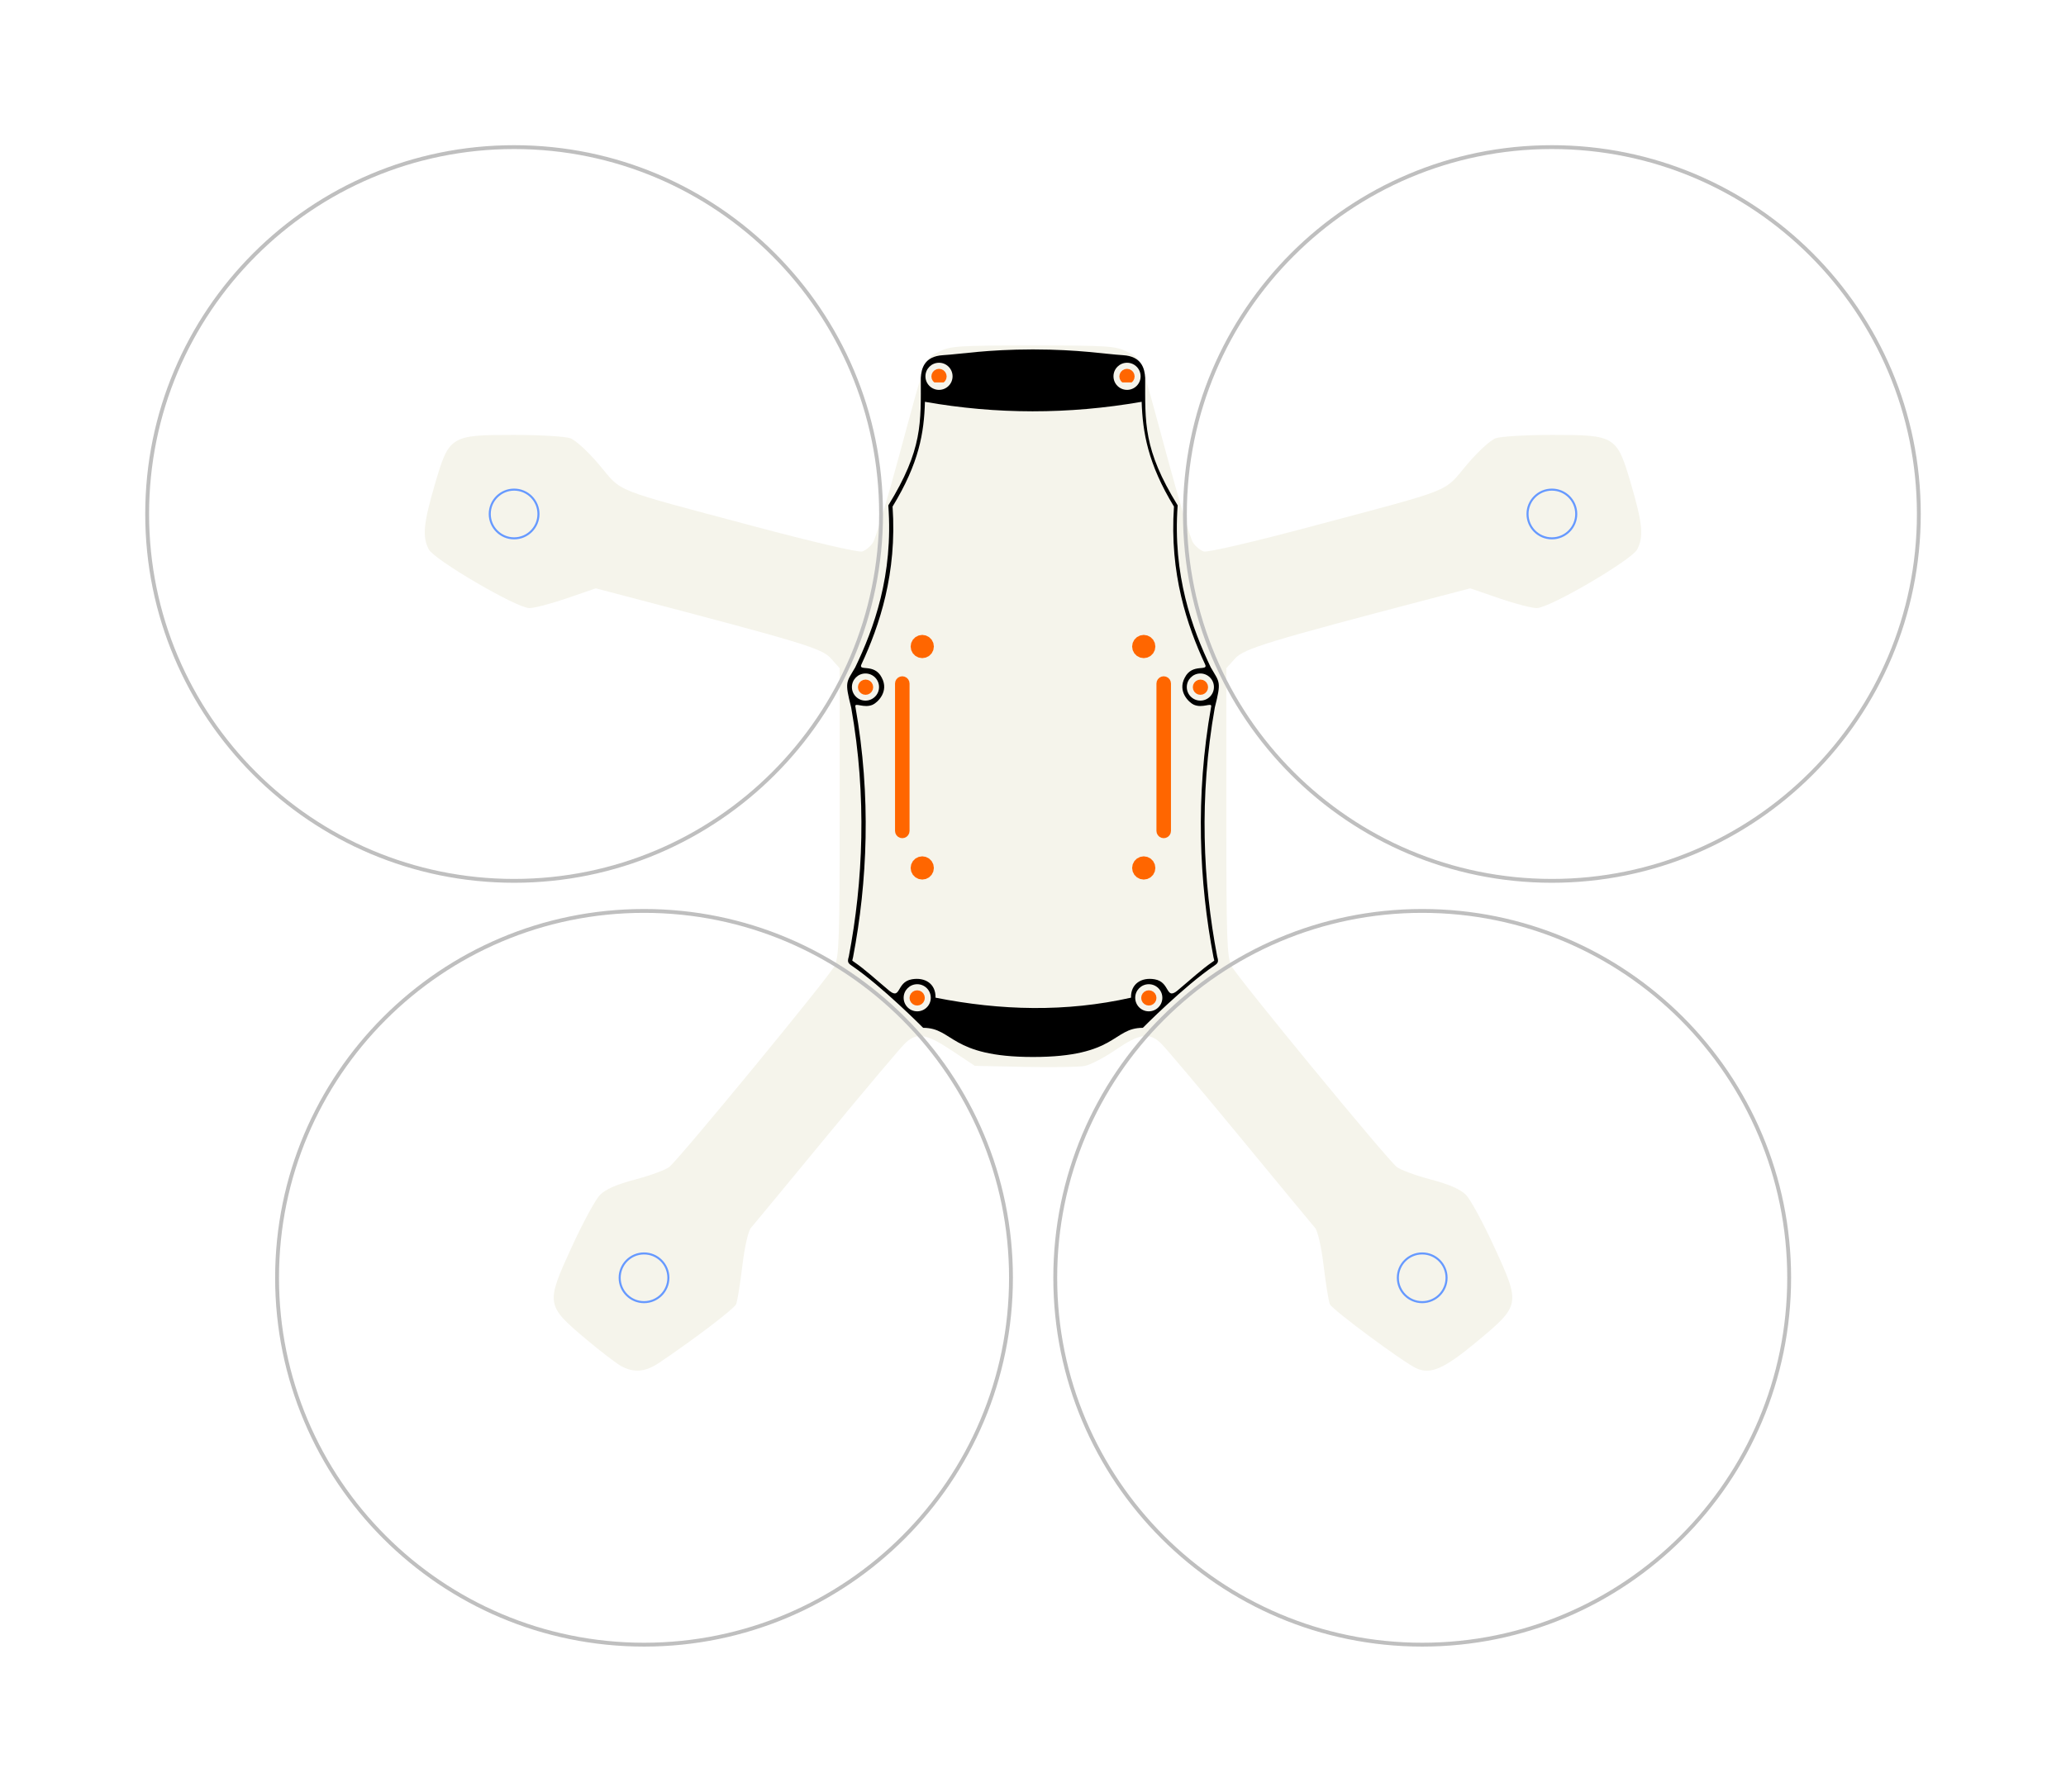
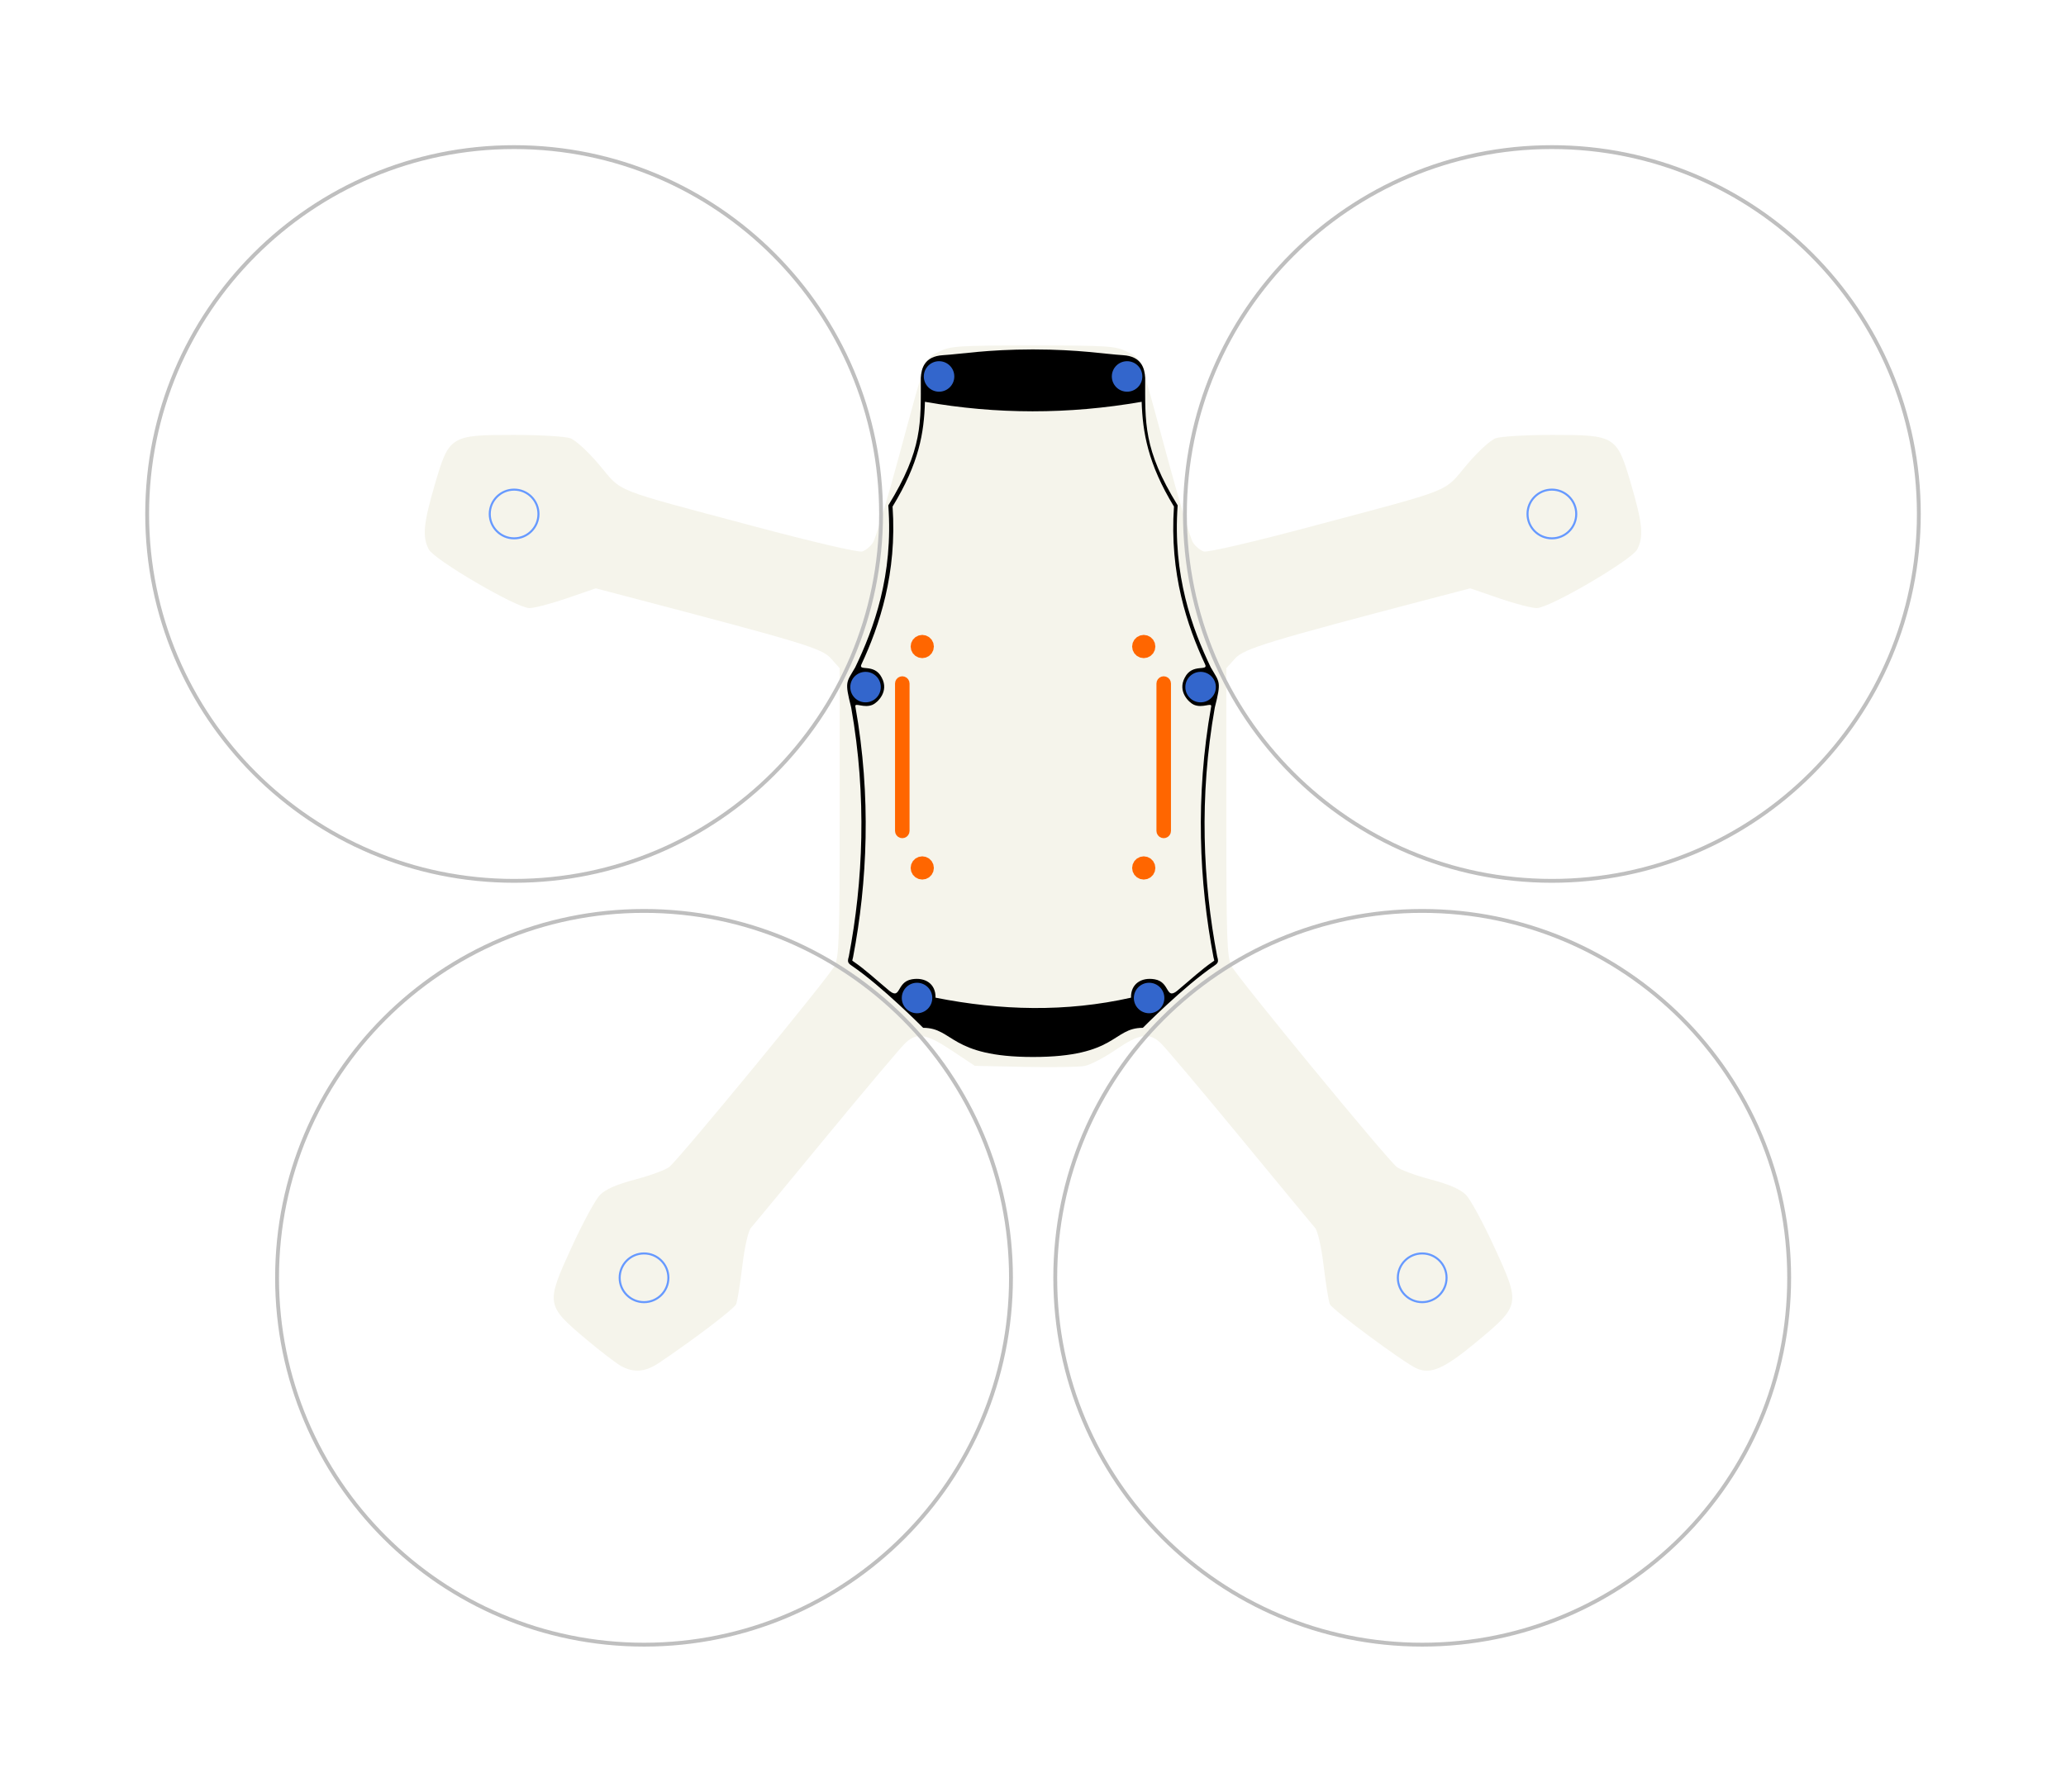
<svg xmlns="http://www.w3.org/2000/svg" width="284.514mm" height="246.814mm" viewBox="0 0 1008.122 874.537" id="svg6449" version="1.1">
  <defs id="defs6451" />
  <g id="layer4">
    <path style="color:#000000;clip-rule:nonzero;display:inline;overflow:visible;visibility:visible;opacity:1;isolation:auto;mix-blend-mode:normal;color-interpolation:sRGB;color-interpolation-filters:linearRGB;solid-color:#000000;solid-opacity:1;fill:#f5f4eb;fill-opacity:1;fill-rule:evenodd;stroke:none;stroke-width:1;stroke-linecap:butt;stroke-linejoin:round;stroke-miterlimit:4;stroke-dasharray:none;stroke-dashoffset:8.051;stroke-opacity:1;marker:none;color-rendering:auto;image-rendering:auto;shape-rendering:auto;text-rendering:auto;enable-background:accumulate" d="m 303.351,666.903 c -2.334,-1.218 -10.22,-7.247 -17.525,-13.398 -19.416,-16.35 -19.547,-17.193 -6.945,-44.655 5.445,-11.866 11.69,-23.396 13.877,-25.621 2.726,-2.773 8.165,-5.152 17.293,-7.563 7.324,-1.935 14.757,-4.675 16.519,-6.089 5.028,-4.037 77.708,-92.426 80.582,-97.999 2.28,-4.421 2.574,-13.001 2.574,-75.21 l 0,-70.219 -4.288,-4.795 c -4.389,-4.908 -13.162,-7.57 -100.047,-30.353 l -14.677,-3.849 -14.169,4.877 c -7.793,2.682 -16.025,4.829 -18.294,4.77 -6.375,-0.165 -46.392,-23.562 -49.032,-28.668 -3.208,-6.203 -2.618,-12.514 2.955,-31.641 6.926,-23.768 7.637,-24.216 38.506,-24.216 12.609,0 24.999,0.723 27.533,1.606 2.644,0.922 8.743,6.523 14.31,13.143 11.415,13.572 5.305,11.146 74.766,29.685 29.387,7.843 51.632,13.024 53.446,12.449 1.709,-0.542 4.085,-2.512 5.281,-4.376 1.195,-1.865 6.828,-20.581 12.517,-41.592 13.949,-51.516 12.575,-47.908 19.6,-51.492 5.552,-2.833 9.275,-3.082 45.927,-3.082 36.653,0 40.375,0.25 45.927,3.082 7.025,3.584 5.652,-0.025 19.6,51.492 5.689,21.011 11.322,39.727 12.517,41.592 1.196,1.865 3.572,3.834 5.281,4.376 1.814,0.576 24.059,-4.606 53.446,-12.449 69.461,-18.538 63.352,-16.113 74.766,-29.685 5.567,-6.62 11.667,-12.222 14.31,-13.143 2.534,-0.883 14.924,-1.606 27.533,-1.606 30.869,0 31.58,0.447 38.506,24.216 5.578,19.144 6.163,25.438 2.943,31.665 -2.671,5.165 -42.505,28.475 -48.946,28.642 -2.31,0.06 -10.576,-2.086 -18.369,-4.768 l -14.169,-4.877 -14.677,3.842 c -83.727,21.914 -95.69,25.548 -100.047,30.39 l -4.288,4.765 0,70.219 c 0,62.198 0.294,70.789 2.573,75.21 2.852,5.531 75.547,93.918 80.601,97.999 1.752,1.414 9.177,4.155 16.501,6.089 9.128,2.411 14.567,4.79 17.293,7.563 2.187,2.225 8.432,13.754 13.877,25.621 12.797,27.887 12.729,28.248 -8.797,46.15 -15.731,13.083 -22.38,16.001 -29.288,12.854 -6.333,-2.886 -41.066,-28.607 -42.222,-31.267 -0.606,-1.394 -1.966,-9.753 -3.023,-18.576 -1.122,-9.364 -2.88,-17.153 -4.224,-18.711 -1.266,-1.468 -17.909,-21.614 -36.983,-44.769 -19.074,-23.155 -36.405,-43.679 -38.513,-45.608 -5.588,-5.115 -10.352,-4.358 -21.767,3.458 -5.596,3.831 -12.439,7.391 -15.208,7.911 -2.769,0.519 -15.946,0.718 -29.283,0.44 l -24.249,-0.504 -11.131,-7.406 c -12.412,-8.259 -17.001,-9.05 -22.612,-3.898 -2.102,1.93 -19.43,22.453 -38.508,45.608 -19.078,23.155 -35.725,43.301 -36.994,44.769 -1.351,1.563 -3.104,9.32 -4.229,18.711 -1.057,8.823 -2.415,17.177 -3.018,18.564 -0.969,2.23 -20.227,16.893 -37.391,28.47 -6.8,4.586 -12.18,5.128 -18.449,1.858 z" id="path6447-6" />
  </g>
  <g id="layer5">
    <path id="path8839" d="m 423.509,331.867 1.038,0.528 0.822,0.822 0.528,1.038 0.181,1.148 -0.181,1.152 -0.528,1.038 -0.464,0.464 -0.358,0.358 -1.038,0.528 -1.152,0.181 -1.148,-0.181 -1.038,-0.528 -0.358,-0.358 -0.464,-0.464 -0.528,-1.038 -0.184,-1.152 0.184,-1.148 0.528,-1.038 0.822,-0.822 1.038,-0.528 1.12,-0.18 0.028,-0.005 z m 133.349,155.2 0.184,1.148 0.528,1.038 0.822,0.822 1.038,0.528 0.776,0.125 0.372,0.06 1.152,-0.184 1.035,-0.528 0.826,-0.822 0.528,-1.038 0.181,-1.148 -0.181,-1.152 -0.528,-1.035 -0.826,-0.826 -1.035,-0.528 -1.152,-0.181 -0.372,0.059 -0.776,0.122 -1.038,0.528 -0.822,0.826 -0.528,1.035 z m -101.441,-65.19 0.276,1.75 -0.238,1.509 -0.038,0.244 -0.808,1.58 -1.254,1.254 -1.58,0.804 -1.75,0.276 -1.75,-0.276 -1.58,-0.804 -1.254,-1.254 -0.808,-1.58 -0.038,-0.244 -0.238,-1.509 0.276,-1.75 0.808,-1.58 1.254,-1.254 1.58,-0.804 1.75,-0.28 1.75,0.28 1.58,0.804 1.254,1.254 z m -2.062,-110.909 1.254,1.254 0.808,1.58 0.276,1.75 -0.116,0.733 -0.161,1.02 -0.808,1.58 -1.254,1.254 -1.58,0.804 -1.75,0.276 -1.75,-0.276 -1.58,-0.804 -1.254,-1.254 -0.808,-1.58 -0.161,-1.02 -0.116,-0.733 0.276,-1.75 0.808,-1.58 1.254,-1.254 1.58,-0.804 1.75,-0.28 1.75,0.28 z m 112.362,19.832 -0.741,0.741 -0.503,0.989 -0.174,1.095 0,11.689 0,14.513 0,29.027 0,16.703 0.174,1.095 0.503,0.989 0.783,0.783 0.989,0.503 1.095,0.174 1.095,-0.174 0.989,-0.503 0.783,-0.783 0.503,-0.989 0.174,-1.095 0,-16.703 0,-29.027 0,-14.513 0,-11.689 -0.174,-1.095 -0.503,-0.989 -0.741,-0.741 -0.043,-0.043 -0.989,-0.503 -1.095,-0.174 -1.095,0.174 -0.61,0.31 -0.379,0.193 z m -4.287,97.416 -1.222,0.622 -0.358,0.182 -1.75,0.276 -1.75,-0.276 -1.58,-0.804 -1.254,-1.254 -0.808,-1.58 -0.276,-1.754 0.276,-1.75 0.808,-1.58 1.254,-1.254 1.58,-0.804 1.75,-0.28 1.75,0.28 0.358,0.182 1.222,0.622 1.254,1.254 0.808,1.58 0.276,1.75 -0.276,1.754 -0.808,1.58 z m -117.606,-39.363 0,16.703 -0.174,1.095 -0.503,0.989 -0.783,0.783 -0.989,0.503 -1.095,0.174 -1.095,-0.174 -0.989,-0.503 -0.783,-0.783 -0.503,-0.989 -0.174,-1.095 0,-16.703 0,-29.027 0,-14.513 0,-11.689 0.174,-1.095 0.503,-0.989 0.741,-0.741 0.043,-0.043 0.989,-0.503 1.095,-0.174 1.095,0.174 0.989,0.503 0.043,0.043 0.741,0.741 0.503,0.989 0.174,1.095 0,11.689 0,14.513 z m 0.276,99.55 -0.096,-0.188 -0.181,-1.148 0.181,-1.152 0.096,-0.187 0.432,-0.847 0.826,-0.826 1.035,-0.528 1.152,-0.181 1.148,0.181 1.038,0.528 0.822,0.826 0.528,1.035 0.145,0.904 0.04,0.248 -0.184,1.148 -0.528,1.038 -0.822,0.822 -0.732,0.372 -0.307,0.156 -1.148,0.184 -1.152,-0.184 -0.306,-0.156 -0.729,-0.372 -0.826,-0.822 z m 14.513,-308.315 -0.411,-0.066 -1.152,0.184 -1.035,0.528 -0.826,0.822 -0.528,1.038 -0.181,1.148 0.181,1.152 0.394,0.772 0.134,0.262 0.719,0.719 4.585,0 0.716,-0.719 0.134,-0.262 0.394,-0.772 0.184,-1.152 -0.184,-1.148 -0.528,-1.038 -0.822,-0.822 -1.038,-0.528 z m 93.816,135.466 0.276,-1.75 0.808,-1.58 1.254,-1.254 1.58,-0.804 1.75,-0.28 1.75,0.28 0.358,0.182 1.222,0.622 1.254,1.254 0.808,1.58 0.276,1.75 -0.276,1.754 -0.808,1.58 -1.254,1.254 -1.222,0.622 -0.358,0.182 -1.75,0.276 -1.75,-0.276 -1.58,-0.804 -1.254,-1.254 -0.808,-1.58 z m 30.324,17.663 0.822,-0.822 1.038,-0.528 1.152,-0.184 1.148,0.184 1.038,0.528 0.822,0.822 0.461,0.906 0.067,0.132 0.184,1.148 -0.184,1.152 -0.067,0.132 -0.461,0.906 -0.464,0.464 -0.358,0.358 -1.038,0.528 -1.148,0.181 -1.152,-0.181 -1.038,-0.528 -0.358,-0.358 -0.464,-0.464 -0.528,-1.038 -0.181,-1.152 0.181,-1.148 z m -35.124,-146.569 -0.716,-0.719 -0.134,-0.262 -0.394,-0.772 -0.184,-1.152 0.184,-1.148 0.528,-1.038 0.822,-0.822 1.038,-0.528 1.148,-0.184 1.152,0.184 1.035,0.528 0.826,0.822 0.528,1.038 0.181,1.148 -0.181,1.152 -0.394,0.772 -0.134,0.262 -0.719,0.719 z" style="fill:#ff6600;stroke:none;stroke-width:0.035mm" />
  </g>
  <g id="layer3" style="display:inline">
    <g id="g6425-1" transform="matrix(3.543307,0,0,3.543307,565.9341,489.734)" style="display:inline;opacity:1">
      <g id="g6401-5">
        <ellipse ry="50.535" rx="50.535" cy="-67.414" cx="-88.919" id="ellipse6403-8" style="color:#000000;clip-rule:nonzero;display:inline;overflow:visible;visibility:visible;opacity:1;isolation:auto;mix-blend-mode:normal;color-interpolation:sRGB;color-interpolation-filters:linearRGB;solid-color:#000000;solid-opacity:1;fill:none;fill-opacity:1;fill-rule:evenodd;stroke:#bfbfbf;stroke-width:0.53;stroke-linecap:butt;stroke-linejoin:round;stroke-miterlimit:4;stroke-dasharray:none;stroke-dashoffset:8.051;stroke-opacity:1;marker:none;color-rendering:auto;image-rendering:auto;shape-rendering:auto;text-rendering:auto;enable-background:accumulate" />
        <ellipse ry="3.355" rx="3.355" cy="-67.414" cx="-88.919" id="ellipse6405-4" style="color:#000000;clip-rule:nonzero;display:inline;overflow:visible;visibility:visible;opacity:1;isolation:auto;mix-blend-mode:normal;color-interpolation:sRGB;color-interpolation-filters:linearRGB;solid-color:#000000;solid-opacity:1;fill:none;fill-opacity:1;fill-rule:evenodd;stroke:#6699ff;stroke-width:0.282;stroke-linecap:butt;stroke-linejoin:round;stroke-miterlimit:4;stroke-dasharray:none;stroke-dashoffset:8.051;stroke-opacity:1;marker:none;color-rendering:auto;image-rendering:auto;shape-rendering:auto;text-rendering:auto;enable-background:accumulate" />
      </g>
      <g id="g6407-3">
        <ellipse style="color:#000000;clip-rule:nonzero;display:inline;overflow:visible;visibility:visible;opacity:1;isolation:auto;mix-blend-mode:normal;color-interpolation:sRGB;color-interpolation-filters:linearRGB;solid-color:#000000;solid-opacity:1;fill:none;fill-opacity:1;fill-rule:evenodd;stroke:#bfbfbf;stroke-width:0.53;stroke-linecap:butt;stroke-linejoin:round;stroke-miterlimit:4;stroke-dasharray:none;stroke-dashoffset:8.051;stroke-opacity:1;marker:none;color-rendering:auto;image-rendering:auto;shape-rendering:auto;text-rendering:auto;enable-background:accumulate" id="ellipse6409-7" cx="53.995" cy="-67.414" rx="50.535" ry="50.535" />
        <ellipse style="color:#000000;clip-rule:nonzero;display:inline;overflow:visible;visibility:visible;opacity:1;isolation:auto;mix-blend-mode:normal;color-interpolation:sRGB;color-interpolation-filters:linearRGB;solid-color:#000000;solid-opacity:1;fill:none;fill-opacity:1;fill-rule:evenodd;stroke:#6699ff;stroke-width:0.282;stroke-linecap:butt;stroke-linejoin:round;stroke-miterlimit:4;stroke-dasharray:none;stroke-dashoffset:8.051;stroke-opacity:1;marker:none;color-rendering:auto;image-rendering:auto;shape-rendering:auto;text-rendering:auto;enable-background:accumulate" id="ellipse6411-3" cx="53.995" cy="-67.414" rx="3.355" ry="3.355" />
      </g>
      <g id="g6413-2" transform="translate(17.89001,105.2139)">
        <ellipse style="color:#000000;clip-rule:nonzero;display:inline;overflow:visible;visibility:visible;opacity:1;isolation:auto;mix-blend-mode:normal;color-interpolation:sRGB;color-interpolation-filters:linearRGB;solid-color:#000000;solid-opacity:1;fill:none;fill-opacity:1;fill-rule:evenodd;stroke:#bfbfbf;stroke-width:0.53;stroke-linecap:butt;stroke-linejoin:round;stroke-miterlimit:4;stroke-dasharray:none;stroke-dashoffset:8.051;stroke-opacity:1;marker:none;color-rendering:auto;image-rendering:auto;shape-rendering:auto;text-rendering:auto;enable-background:accumulate" id="ellipse6415-3" cx="-88.919" cy="-67.414" rx="50.535" ry="50.535" />
        <ellipse style="color:#000000;clip-rule:nonzero;display:inline;overflow:visible;visibility:visible;opacity:1;isolation:auto;mix-blend-mode:normal;color-interpolation:sRGB;color-interpolation-filters:linearRGB;solid-color:#000000;solid-opacity:1;fill:none;fill-opacity:1;fill-rule:evenodd;stroke:#6699ff;stroke-width:0.282;stroke-linecap:butt;stroke-linejoin:round;stroke-miterlimit:4;stroke-dasharray:none;stroke-dashoffset:8.051;stroke-opacity:1;marker:none;color-rendering:auto;image-rendering:auto;shape-rendering:auto;text-rendering:auto;enable-background:accumulate" id="ellipse6417-1" cx="-88.919" cy="-67.414" rx="3.355" ry="3.355" />
      </g>
      <g id="g6419-4" transform="translate(-17.85779,105.2139)">
        <ellipse ry="50.535" rx="50.535" cy="-67.414" cx="53.995" id="ellipse6421-0" style="color:#000000;clip-rule:nonzero;display:inline;overflow:visible;visibility:visible;opacity:1;isolation:auto;mix-blend-mode:normal;color-interpolation:sRGB;color-interpolation-filters:linearRGB;solid-color:#000000;solid-opacity:1;fill:none;fill-opacity:1;fill-rule:evenodd;stroke:#bfbfbf;stroke-width:0.53;stroke-linecap:butt;stroke-linejoin:round;stroke-miterlimit:4;stroke-dasharray:none;stroke-dashoffset:8.051;stroke-opacity:1;marker:none;color-rendering:auto;image-rendering:auto;shape-rendering:auto;text-rendering:auto;enable-background:accumulate" />
        <ellipse ry="3.355" rx="3.355" cy="-67.414" cx="53.995" id="ellipse6423-2" style="color:#000000;clip-rule:nonzero;display:inline;overflow:visible;visibility:visible;opacity:1;isolation:auto;mix-blend-mode:normal;color-interpolation:sRGB;color-interpolation-filters:linearRGB;solid-color:#000000;solid-opacity:1;fill:none;fill-opacity:1;fill-rule:evenodd;stroke:#6699ff;stroke-width:0.282;stroke-linecap:butt;stroke-linejoin:round;stroke-miterlimit:4;stroke-dasharray:none;stroke-dashoffset:8.051;stroke-opacity:1;marker:none;color-rendering:auto;image-rendering:auto;shape-rendering:auto;text-rendering:auto;enable-background:accumulate" />
      </g>
    </g>
  </g>
  <g id="layer1" transform="translate(1121.204,53.47787)" style="display:inline">
    <g id="g7074">
      <g id="g7090" transform="translate(180.1595,778.2595)">
        <path style="color:#000000;clip-rule:nonzero;display:inline;overflow:visible;visibility:visible;opacity:1;isolation:auto;mix-blend-mode:normal;color-interpolation:sRGB;color-interpolation-filters:linearRGB;solid-color:#000000;solid-opacity:1;fill:#f7f7f7;fill-opacity:1;fill-rule:evenodd;stroke:none;stroke-width:1;stroke-linecap:butt;stroke-linejoin:round;stroke-miterlimit:4;stroke-dasharray:none;stroke-dashoffset:8.051;stroke-opacity:1;marker:none;color-rendering:auto;image-rendering:auto;shape-rendering:auto;text-rendering:auto;enable-background:accumulate" d="m 145.312,131.69 c -2.334,-1.218 -10.22,-7.247 -17.525,-13.398 -19.416,-16.35 -19.547,-17.193 -6.945,-44.655 5.445,-11.866 11.69,-23.396 13.877,-25.621 2.726,-2.773 8.165,-5.152 17.293,-7.563 7.324,-1.935 14.757,-4.675 16.519,-6.089 5.028,-4.037 77.708,-92.426 80.582,-97.999 2.28,-4.421 2.574,-13.001 2.574,-75.21 l 0,-70.219 -4.288,-4.795 c -4.389,-4.908 -13.162,-7.57 -100.047,-30.353 l -14.677,-3.849 -14.169,4.877 c -7.793,2.682 -16.025,4.829 -18.294,4.77 -6.375,-0.165 -46.392,-23.562 -49.032,-28.668 -3.208,-6.203 -2.618,-12.514 2.955,-31.641 6.926,-23.768 7.637,-24.216 38.506,-24.216 12.609,0 24.999,0.723 27.533,1.606 2.644,0.922 8.743,6.523 14.31,13.143 11.415,13.572 5.305,11.146 74.766,29.685 29.387,7.843 51.632,13.024 53.446,12.449 1.709,-0.542 4.085,-2.512 5.281,-4.376 1.195,-1.865 6.828,-20.581 12.517,-41.592 13.949,-51.516 12.575,-47.908 19.6,-51.492 5.552,-2.833 9.275,-3.082 45.927,-3.082 36.653,0 40.375,0.25 45.927,3.082 7.025,3.584 5.652,-0.025 19.6,51.492 5.689,21.011 11.322,39.727 12.517,41.592 1.196,1.865 3.572,3.834 5.281,4.376 1.814,0.576 24.059,-4.606 53.446,-12.449 69.461,-18.538 63.352,-16.113 74.766,-29.685 5.567,-6.62 11.667,-12.222 14.31,-13.143 2.534,-0.883 14.924,-1.606 27.533,-1.606 30.869,0 31.58,0.447 38.506,24.216 5.578,19.144 6.163,25.438 2.943,31.665 -2.671,5.165 -42.505,28.475 -48.946,28.642 -2.31,0.06 -10.576,-2.086 -18.369,-4.768 l -14.169,-4.877 -14.677,3.842 c -83.727,21.914 -95.69,25.548 -100.047,30.39 l -4.288,4.765 0,70.219 c 0,62.198 0.294,70.789 2.573,75.21 2.852,5.531 75.547,93.918 80.601,97.999 1.752,1.414 9.177,4.155 16.501,6.089 9.128,2.411 14.567,4.79 17.293,7.563 2.187,2.225 8.432,13.754 13.877,25.621 12.797,27.887 12.729,28.248 -8.797,46.15 -15.731,13.083 -22.38,16.001 -29.288,12.854 -6.333,-2.886 -41.066,-28.607 -42.222,-31.267 -0.606,-1.394 -1.966,-9.753 -3.023,-18.576 -1.122,-9.364 -2.88,-17.153 -4.224,-18.711 -1.266,-1.468 -17.909,-21.614 -36.983,-44.769 -19.074,-23.155 -36.405,-43.679 -38.513,-45.608 -5.588,-5.115 -10.352,-4.358 -21.767,3.458 -5.596,3.831 -12.439,7.391 -15.208,7.911 -2.769,0.519 -15.946,0.718 -29.283,0.44 l -24.249,-0.504 -11.131,-7.406 c -12.412,-8.259 -17.001,-9.05 -22.612,-3.898 -2.102,1.93 -19.43,22.453 -38.508,45.608 -19.078,23.155 -35.725,43.301 -36.994,44.769 -1.351,1.563 -3.104,9.32 -4.229,18.711 -1.057,8.823 -2.415,17.177 -3.018,18.564 -0.969,2.23 -20.227,16.893 -37.391,28.47 -6.8,4.586 -12.18,5.128 -18.449,1.858 z" id="path6447" />
        <g id="g6425" transform="matrix(3.543307,0,0,3.543307,407.8947,-45.47911)" style="display:inline;opacity:1">
          <g id="g6401">
            <ellipse ry="50.535" rx="50.535" cy="-67.414" cx="-88.919" id="ellipse6403" style="color:#000000;clip-rule:nonzero;display:inline;overflow:visible;visibility:visible;opacity:1;isolation:auto;mix-blend-mode:normal;color-interpolation:sRGB;color-interpolation-filters:linearRGB;solid-color:#000000;solid-opacity:1;fill:none;fill-opacity:1;fill-rule:evenodd;stroke:#6699ff;stroke-width:0.53;stroke-linecap:butt;stroke-linejoin:round;stroke-miterlimit:4;stroke-dasharray:none;stroke-dashoffset:8.051;stroke-opacity:1;marker:none;color-rendering:auto;image-rendering:auto;shape-rendering:auto;text-rendering:auto;enable-background:accumulate" />
            <ellipse ry="3.355" rx="3.355" cy="-67.414" cx="-88.919" id="ellipse6405" style="color:#000000;clip-rule:nonzero;display:inline;overflow:visible;visibility:visible;opacity:1;isolation:auto;mix-blend-mode:normal;color-interpolation:sRGB;color-interpolation-filters:linearRGB;solid-color:#000000;solid-opacity:1;fill:none;fill-opacity:1;fill-rule:evenodd;stroke:#6699ff;stroke-width:0.282;stroke-linecap:butt;stroke-linejoin:round;stroke-miterlimit:4;stroke-dasharray:none;stroke-dashoffset:8.051;stroke-opacity:1;marker:none;color-rendering:auto;image-rendering:auto;shape-rendering:auto;text-rendering:auto;enable-background:accumulate" />
          </g>
          <g id="g6407">
            <ellipse style="color:#000000;clip-rule:nonzero;display:inline;overflow:visible;visibility:visible;opacity:1;isolation:auto;mix-blend-mode:normal;color-interpolation:sRGB;color-interpolation-filters:linearRGB;solid-color:#000000;solid-opacity:1;fill:none;fill-opacity:1;fill-rule:evenodd;stroke:#6699ff;stroke-width:0.53;stroke-linecap:butt;stroke-linejoin:round;stroke-miterlimit:4;stroke-dasharray:none;stroke-dashoffset:8.051;stroke-opacity:1;marker:none;color-rendering:auto;image-rendering:auto;shape-rendering:auto;text-rendering:auto;enable-background:accumulate" id="ellipse6409" cx="53.995" cy="-67.414" rx="50.535" ry="50.535" />
            <ellipse style="color:#000000;clip-rule:nonzero;display:inline;overflow:visible;visibility:visible;opacity:1;isolation:auto;mix-blend-mode:normal;color-interpolation:sRGB;color-interpolation-filters:linearRGB;solid-color:#000000;solid-opacity:1;fill:none;fill-opacity:1;fill-rule:evenodd;stroke:#6699ff;stroke-width:0.282;stroke-linecap:butt;stroke-linejoin:round;stroke-miterlimit:4;stroke-dasharray:none;stroke-dashoffset:8.051;stroke-opacity:1;marker:none;color-rendering:auto;image-rendering:auto;shape-rendering:auto;text-rendering:auto;enable-background:accumulate" id="ellipse6411" cx="53.995" cy="-67.414" rx="3.355" ry="3.355" />
          </g>
          <g id="g6413" transform="translate(17.89001,105.2139)">
            <ellipse style="color:#000000;clip-rule:nonzero;display:inline;overflow:visible;visibility:visible;opacity:1;isolation:auto;mix-blend-mode:normal;color-interpolation:sRGB;color-interpolation-filters:linearRGB;solid-color:#000000;solid-opacity:1;fill:none;fill-opacity:1;fill-rule:evenodd;stroke:#6699ff;stroke-width:0.53;stroke-linecap:butt;stroke-linejoin:round;stroke-miterlimit:4;stroke-dasharray:none;stroke-dashoffset:8.051;stroke-opacity:1;marker:none;color-rendering:auto;image-rendering:auto;shape-rendering:auto;text-rendering:auto;enable-background:accumulate" id="ellipse6415" cx="-88.919" cy="-67.414" rx="50.535" ry="50.535" />
            <ellipse style="color:#000000;clip-rule:nonzero;display:inline;overflow:visible;visibility:visible;opacity:1;isolation:auto;mix-blend-mode:normal;color-interpolation:sRGB;color-interpolation-filters:linearRGB;solid-color:#000000;solid-opacity:1;fill:none;fill-opacity:1;fill-rule:evenodd;stroke:#6699ff;stroke-width:0.282;stroke-linecap:butt;stroke-linejoin:round;stroke-miterlimit:4;stroke-dasharray:none;stroke-dashoffset:8.051;stroke-opacity:1;marker:none;color-rendering:auto;image-rendering:auto;shape-rendering:auto;text-rendering:auto;enable-background:accumulate" id="ellipse6417" cx="-88.919" cy="-67.414" rx="3.355" ry="3.355" />
          </g>
          <g id="g6419" transform="translate(-17.85779,105.2139)">
            <ellipse ry="50.535" rx="50.535" cy="-67.414" cx="53.995" id="ellipse6421" style="color:#000000;clip-rule:nonzero;display:inline;overflow:visible;visibility:visible;opacity:1;isolation:auto;mix-blend-mode:normal;color-interpolation:sRGB;color-interpolation-filters:linearRGB;solid-color:#000000;solid-opacity:1;fill:none;fill-opacity:1;fill-rule:evenodd;stroke:#6699ff;stroke-width:0.53;stroke-linecap:butt;stroke-linejoin:round;stroke-miterlimit:4;stroke-dasharray:none;stroke-dashoffset:8.051;stroke-opacity:1;marker:none;color-rendering:auto;image-rendering:auto;shape-rendering:auto;text-rendering:auto;enable-background:accumulate" />
            <ellipse ry="3.355" rx="3.355" cy="-67.414" cx="53.995" id="ellipse6423" style="color:#000000;clip-rule:nonzero;display:inline;overflow:visible;visibility:visible;opacity:1;isolation:auto;mix-blend-mode:normal;color-interpolation:sRGB;color-interpolation-filters:linearRGB;solid-color:#000000;solid-opacity:1;fill:none;fill-opacity:1;fill-rule:evenodd;stroke:#6699ff;stroke-width:0.282;stroke-linecap:butt;stroke-linejoin:round;stroke-miterlimit:4;stroke-dasharray:none;stroke-dashoffset:8.051;stroke-opacity:1;marker:none;color-rendering:auto;image-rendering:auto;shape-rendering:auto;text-rendering:auto;enable-background:accumulate" />
          </g>
        </g>
      </g>
    </g>
    <path style="display:inline;opacity:1;fill:#ff6600;fill-opacity:1;fill-rule:evenodd;stroke:none;stroke-width:0.282px;stroke-linecap:butt;stroke-linejoin:miter;stroke-opacity:1" d="m 526.014,411.644 0,0 c -22.497,0.032 -34.91,2.265 -43.77,2.807 -9.09,0.555 -10.535,6.491 -10.811,11.021 0,22.012 1.021,34.865 -15.85,62.287 2.512,34.036 -7.103,60.273 -16.186,79.129 -4.318,7.424 -5.19,6.684 -1.938,19.516 7.748,43.666 5.799,86.079 -1.146,122.5 -0.74,2.536 -0.56,3.205 1.387,4.512 14.742,9.992 26.19,19.515 34.873,30.34 14.887,0 12.833,15.231 53.606,15.231 41.049,0 38.719,-15.231 53.606,-15.231 8.683,-10.825 20.131,-20.348 34.873,-30.34 1.947,-1.307 2.127,-1.975 1.387,-4.512 -6.946,-36.421 -8.894,-78.834 -1.146,-122.5 3.252,-12.831 2.381,-12.092 -1.938,-19.516 -9.082,-18.856 -18.698,-45.093 -16.186,-79.129 -16.871,-27.422 -15.85,-40.275 -15.85,-62.287 -0.276,-4.531 -1.721,-10.466 -10.811,-11.021 -8.86,-0.541 -21.273,-2.774 -43.77,-2.807 l 0,0 -0.168,0 c -0.057,-1.1e-4 -0.109,0 -0.166,0 z m -2.094,2.397 0.002,0 2,0 0.779,0 2,0 c 0.158,0 0.316,0 0.473,0.011 15.877,0.223 26.611,0.981 34.768,2.01 2.347,0.296 -0.227,3.197 -0.602,7.957 -0.495,6.285 5.215,10.25 9.656,9.734 3.637,-0.059 6.07,-3.051 6.104,0.32 0.117,17.229 1.53,30.755 15.865,54.268 -2.238,32.599 6.433,58.208 15.137,76.896 1.935,3.85 -6.163,-0.678 -9.818,6.523 -3.795,6.951 2.185,12.319 4.346,13.283 4.277,1.908 8.76,-1.226 8.51,0.814 -0.013,0.053 -0.026,0.107 -0.035,0.16 -7.803,43.978 -5.843,86.655 1.148,123.316 0.015,0.07 0.035,0.139 0.057,0.207 0.32,1.095 0.284,1.464 0.311,1.404 -0.04,0.036 -0.204,0.211 -0.789,0.604 l -0.008,0.007 c -5.332,3.614 -10.888,7.792 -16.229,12.227 -7.089,6.496 -3.996,-3.343 -12.059,-4.713 -6.522,-1.108 -11.706,2.261 -11.529,8.975 0.239,9.088 9.476,7.363 5.018,12.793 -1.702,1.571 -2.676,0.85 -2.676,0.85 -14.954,0 -22.949,-4.19 -50.037,-4.19 -27.088,-0.004 -35.083,4.186 -50.037,4.186 0,0 -0.972,0.721 -2.674,-0.85 -4.458,-5.43 4.776,-3.705 5.016,-12.793 0.177,-6.713 -5.005,-10.083 -11.527,-8.975 -8.062,1.37 -4.971,11.209 -12.061,4.713 -5.34,-4.435 -10.896,-8.612 -16.229,-12.227 l -0.006,-0.007 c -0.585,-0.393 -0.749,-0.568 -0.789,-0.603 0.027,0.059 -0.007,-0.309 0.312,-1.404 0.023,-0.068 0.041,-0.137 0.055,-0.207 6.991,-36.661 8.952,-79.338 1.148,-123.316 -0.007,-0.053 -0.019,-0.107 -0.033,-0.16 -0.25,-2.041 4.23,1.093 8.508,-0.814 2.161,-0.964 8.14,-6.332 4.346,-13.283 -3.655,-7.202 -11.751,-2.673 -9.816,-6.523 8.704,-18.688 17.373,-44.297 15.135,-76.897 14.335,-23.513 15.748,-37.039 15.865,-54.268 0.033,-3.371 2.467,-0.379 6.104,-0.32 4.441,0.516 10.151,-3.449 9.656,-9.734 -0.375,-4.76 -2.949,-7.661 -0.602,-7.957 8.156,-1.028 18.892,-1.787 34.77,-2.01 0.156,0 0.312,0 0.469,-0.011 z m -43.605,4.105 c 3.656,2.2e-4 6.619,2.964 6.619,6.619 -2.1e-4,3.656 -2.964,6.619 -6.619,6.619 -3.656,-1.7e-4 -6.619,-2.964 -6.619,-6.619 2.6e-4,-3.655 2.964,-6.619 6.619,-6.619 z m 91.76,0 c 3.656,2.2e-4 6.619,2.964 6.619,6.619 -2e-4,3.656 -2.964,6.619 -6.619,6.619 -3.656,8.2e-4 -6.621,-2.963 -6.621,-6.619 2.6e-4,-3.656 2.965,-6.62 6.621,-6.619 z M 444.436,569.81 c 3.656,2.1e-4 6.619,2.964 6.619,6.619 8.5e-4,3.656 -2.963,6.621 -6.619,6.621 -3.656,-2.5e-4 -6.62,-2.965 -6.619,-6.621 2.4e-4,-3.656 2.964,-6.619 6.619,-6.619 z m 163.414,0 c 3.656,2.1e-4 6.619,2.964 6.619,6.619 8.5e-4,3.656 -2.963,6.621 -6.619,6.621 -3.656,-2.5e-4 -6.62,-2.965 -6.619,-6.621 2.4e-4,-3.656 2.964,-6.619 6.619,-6.619 z M 469.68,721.47 c 3.656,2.5e-4 6.619,2.964 6.619,6.619 -2.3e-4,3.656 -2.964,6.619 -6.619,6.619 -3.656,-2.4e-4 -6.619,-2.964 -6.619,-6.619 2.4e-4,-3.656 2.964,-6.619 6.619,-6.619 z m 113,0 c 3.656,2.5e-4 6.619,2.964 6.619,6.619 -2.4e-4,3.656 -2.964,6.619 -6.619,6.619 -3.656,-2.4e-4 -6.619,-2.964 -6.619,-6.619 2.4e-4,-3.656 2.964,-6.619 6.619,-6.619 z" id="path6384" />
    <path style="display:inline;opacity:1;fill:#000000;fill-opacity:1;fill-rule:evenodd;stroke:none;stroke-width:0.282px;stroke-linecap:butt;stroke-linejoin:miter;stroke-opacity:1" d="m -617.31,117.072 0,0 c -22.497,0.032 -34.91,2.265 -43.77,2.807 -9.09,0.555 -10.535,6.491 -10.811,11.021 0,22.012 1.021,34.865 -15.85,62.287 2.512,34.036 -7.103,60.273 -16.186,79.129 -4.318,7.424 -5.19,6.684 -1.938,19.516 7.748,43.666 5.799,85.079 -1.146,121.5 -0.74,2.536 -0.56,3.205 1.387,4.512 14.742,9.992 34.873,30.34 34.873,30.34 14.887,0 12.833,14.231 53.606,14.231 41.049,0 38.719,-14.231 53.606,-14.231 0,0 20.131,-20.348 34.873,-30.34 1.947,-1.307 2.127,-1.975 1.387,-4.512 -6.946,-36.421 -8.894,-77.834 -1.146,-121.5 3.252,-12.831 2.381,-12.092 -1.938,-19.516 -9.082,-18.856 -18.698,-45.093 -16.186,-79.129 -16.871,-27.422 -15.85,-40.275 -15.85,-62.287 -0.276,-4.531 -1.721,-10.466 -10.811,-11.021 -8.86,-0.541 -21.273,-2.774 -43.77,-2.807 l 0,0 -0.168,0 c -0.057,-1.1e-4 -0.109,0 -0.166,0 z m 53.185,25.563 c 0.478,14.782 2.99,30.177 15.766,51.134 -2.238,32.599 6.433,58.208 15.137,76.896 1.935,3.85 -6.163,-0.678 -9.818,6.523 -3.795,6.951 2.185,12.319 4.346,13.283 4.277,1.908 8.76,-1.226 8.51,0.814 -0.013,0.053 -0.026,0.107 -0.035,0.16 -7.803,43.978 -5.843,85.655 1.148,122.316 0.015,0.07 0.035,0.139 0.057,0.207 0.32,1.095 0.284,1.464 0.311,1.404 -0.04,0.036 -0.204,0.211 -0.789,0.604 l -0.008,0.007 c -5.332,3.614 -10.888,8.792 -16.229,13.227 -7.089,6.496 -3.996,-3.343 -12.059,-4.713 -6.522,-1.108 -11.706,2.261 -11.529,8.975 -31.797,7.15 -63.594,6.304 -95.39,-0.004 0.177,-6.713 -5.005,-10.083 -11.527,-8.975 -8.062,1.37 -4.971,11.209 -12.061,4.713 -5.34,-4.435 -10.896,-9.612 -16.229,-13.227 l -0.006,-0.007 c -0.585,-0.393 -0.749,-0.568 -0.789,-0.603 0.027,0.059 -0.007,-0.309 0.312,-1.404 0.023,-0.068 0.041,-0.137 0.055,-0.207 6.991,-36.661 8.952,-78.338 1.148,-122.316 -0.007,-0.053 -0.019,-0.107 -0.033,-0.16 -0.25,-2.041 4.23,1.093 8.508,-0.814 2.161,-0.964 8.14,-6.332 4.346,-13.283 -3.655,-7.202 -11.751,-2.673 -9.816,-6.523 8.704,-18.688 17.373,-44.297 15.135,-76.897 12.989,-21.306 15.369,-36.039 15.788,-51.13 34.777,6.157 70.023,6.224 105.752,0 z m -98.884,-19.061 c 3.656,2.1e-4 6.619,2.964 6.619,6.619 -2.1e-4,3.656 -2.964,6.619 -6.619,6.619 -3.656,-1.7e-4 -6.619,-2.964 -6.619,-6.619 2.6e-4,-3.655 2.964,-6.619 6.619,-6.619 z m 91.76,0 c 3.656,2.1e-4 6.619,2.964 6.619,6.619 -2e-4,3.656 -2.964,6.619 -6.619,6.619 -3.656,8.2e-4 -6.621,-2.963 -6.621,-6.619 2.6e-4,-3.656 2.965,-6.62 6.621,-6.619 z m -127.639,151.664 c 3.656,2.1e-4 6.619,2.964 6.619,6.619 8.5e-4,3.656 -2.963,6.621 -6.619,6.621 -3.656,-2.5e-4 -6.62,-2.965 -6.619,-6.621 2.4e-4,-3.656 2.964,-6.619 6.619,-6.619 z m 163.414,0 c 3.656,2.1e-4 6.619,2.964 6.619,6.619 8.5e-4,3.656 -2.963,6.621 -6.619,6.621 -3.656,-2.5e-4 -6.62,-2.965 -6.619,-6.621 2.4e-4,-3.656 2.964,-6.619 6.619,-6.619 z m -138.17,151.66 c 3.656,2.5e-4 6.619,2.964 6.619,6.619 -2.3e-4,3.656 -2.964,6.619 -6.619,6.619 -3.656,-2.5e-4 -6.619,-2.964 -6.619,-6.619 2.4e-4,-3.656 2.964,-6.619 6.619,-6.619 z m 113,0 c 3.656,2.5e-4 6.619,2.964 6.619,6.619 -2.4e-4,3.656 -2.964,6.619 -6.619,6.619 -3.656,-2.5e-4 -6.619,-2.964 -6.619,-6.619 2.4e-4,-3.656 2.964,-6.619 6.619,-6.619 z" id="path6384-0" />
+     <g id="g8869" style="fill:#3366cc;stroke:none">
+       <g id="g8856" style="fill:#3366cc;stroke:none">
+         <circle style="color:#000000;clip-rule:nonzero;display:inline;overflow:visible;visibility:visible;opacity:1;isolation:auto;mix-blend-mode:normal;color-interpolation:sRGB;color-interpolation-filters:linearRGB;solid-color:#000000;solid-opacity:1;fill:#3366cc;fill-opacity:1;fill-rule:evenodd;stroke:none;stroke-width:0.2;stroke-linecap:butt;stroke-linejoin:round;stroke-miterlimit:4;stroke-dasharray:none;stroke-dashoffset:8.051;stroke-opacity:1;marker:none;color-rendering:auto;image-rendering:auto;shape-rendering:auto;text-rendering:auto;enable-background:accumulate" id="path8848" cx="-662.982" cy="130.26" r="7.441" />
+         <circle r="7.441" cy="281.882" cx="-698.856" id="circle8852" style="color:#000000;clip-rule:nonzero;display:inline;overflow:visible;visibility:visible;opacity:1;isolation:auto;mix-blend-mode:normal;color-interpolation:sRGB;color-interpolation-filters:linearRGB;solid-color:#000000;solid-opacity:1;fill:#3366cc;fill-opacity:1;fill-rule:evenodd;stroke:none;stroke-width:0.2;stroke-linecap:butt;stroke-linejoin:round;stroke-miterlimit:4;stroke-dasharray:none;stroke-dashoffset:8.051;stroke-opacity:1;marker:none;color-rendering:auto;image-rendering:auto;shape-rendering:auto;text-rendering:auto;enable-background:accumulate" />
+         <circle style="color:#000000;clip-rule:nonzero;display:inline;overflow:visible;visibility:visible;opacity:1;isolation:auto;mix-blend-mode:normal;color-interpolation:sRGB;color-interpolation-filters:linearRGB;solid-color:#000000;solid-opacity:1;fill:#3366cc;fill-opacity:1;fill-rule:evenodd;stroke:none;stroke-width:0.2;stroke-linecap:butt;stroke-linejoin:round;stroke-miterlimit:4;stroke-dasharray:none;stroke-dashoffset:8.051;stroke-opacity:1;marker:none;color-rendering:auto;image-rendering:auto;shape-rendering:auto;text-rendering:auto;enable-background:accumulate" id="circle8854" cx="-673.73" cy="433.629" r="7.441" />
+       </g>
+       <g transform="matrix(-1,0,0,1,-1234.217,0)" id="g8861" style="fill:#3366cc;stroke:none">
+         <circle r="7.441" cy="130.26" cx="-662.982" id="circle8863" style="color:#000000;clip-rule:nonzero;display:inline;overflow:visible;visibility:visible;opacity:1;isolation:auto;mix-blend-mode:normal;color-interpolation:sRGB;color-interpolation-filters:linearRGB;solid-color:#000000;solid-opacity:1;fill:#3366cc;fill-opacity:1;fill-rule:evenodd;stroke:none;stroke-width:0.2;stroke-linecap:butt;stroke-linejoin:round;stroke-miterlimit:4;stroke-dasharray:none;stroke-dashoffset:8.051;stroke-opacity:1;marker:none;color-rendering:auto;image-rendering:auto;shape-rendering:auto;text-rendering:auto;enable-background:accumulate" />
+         <circle style="color:#000000;clip-rule:nonzero;display:inline;overflow:visible;visibility:visible;opacity:1;isolation:auto;mix-blend-mode:normal;color-interpolation:sRGB;color-interpolation-filters:linearRGB;solid-color:#000000;solid-opacity:1;fill:#3366cc;fill-opacity:1;fill-rule:evenodd;stroke:none;stroke-width:0.2;stroke-linecap:butt;stroke-linejoin:round;stroke-miterlimit:4;stroke-dasharray:none;stroke-dashoffset:8.051;stroke-opacity:1;marker:none;color-rendering:auto;image-rendering:auto;shape-rendering:auto;text-rendering:auto;enable-background:accumulate" id="circle8865" cx="-698.856" cy="281.882" r="7.441" />
+         <circle r="7.441" cy="433.629" cx="-673.73" id="circle8867" style="color:#000000;clip-rule:nonzero;display:inline;overflow:visible;visibility:visible;opacity:1;isolation:auto;mix-blend-mode:normal;color-interpolation:sRGB;color-interpolation-filters:linearRGB;solid-color:#000000;solid-opacity:1;fill:#3366cc;fill-opacity:1;fill-rule:evenodd;stroke:none;stroke-width:0.2;stroke-linecap:butt;stroke-linejoin:round;stroke-miterlimit:4;stroke-dasharray:none;stroke-dashoffset:8.051;stroke-opacity:1;marker:none;color-rendering:auto;image-rendering:auto;shape-rendering:auto;text-rendering:auto;enable-background:accumulate" />
+       </g>
+     </g>
  </g>
</svg>
